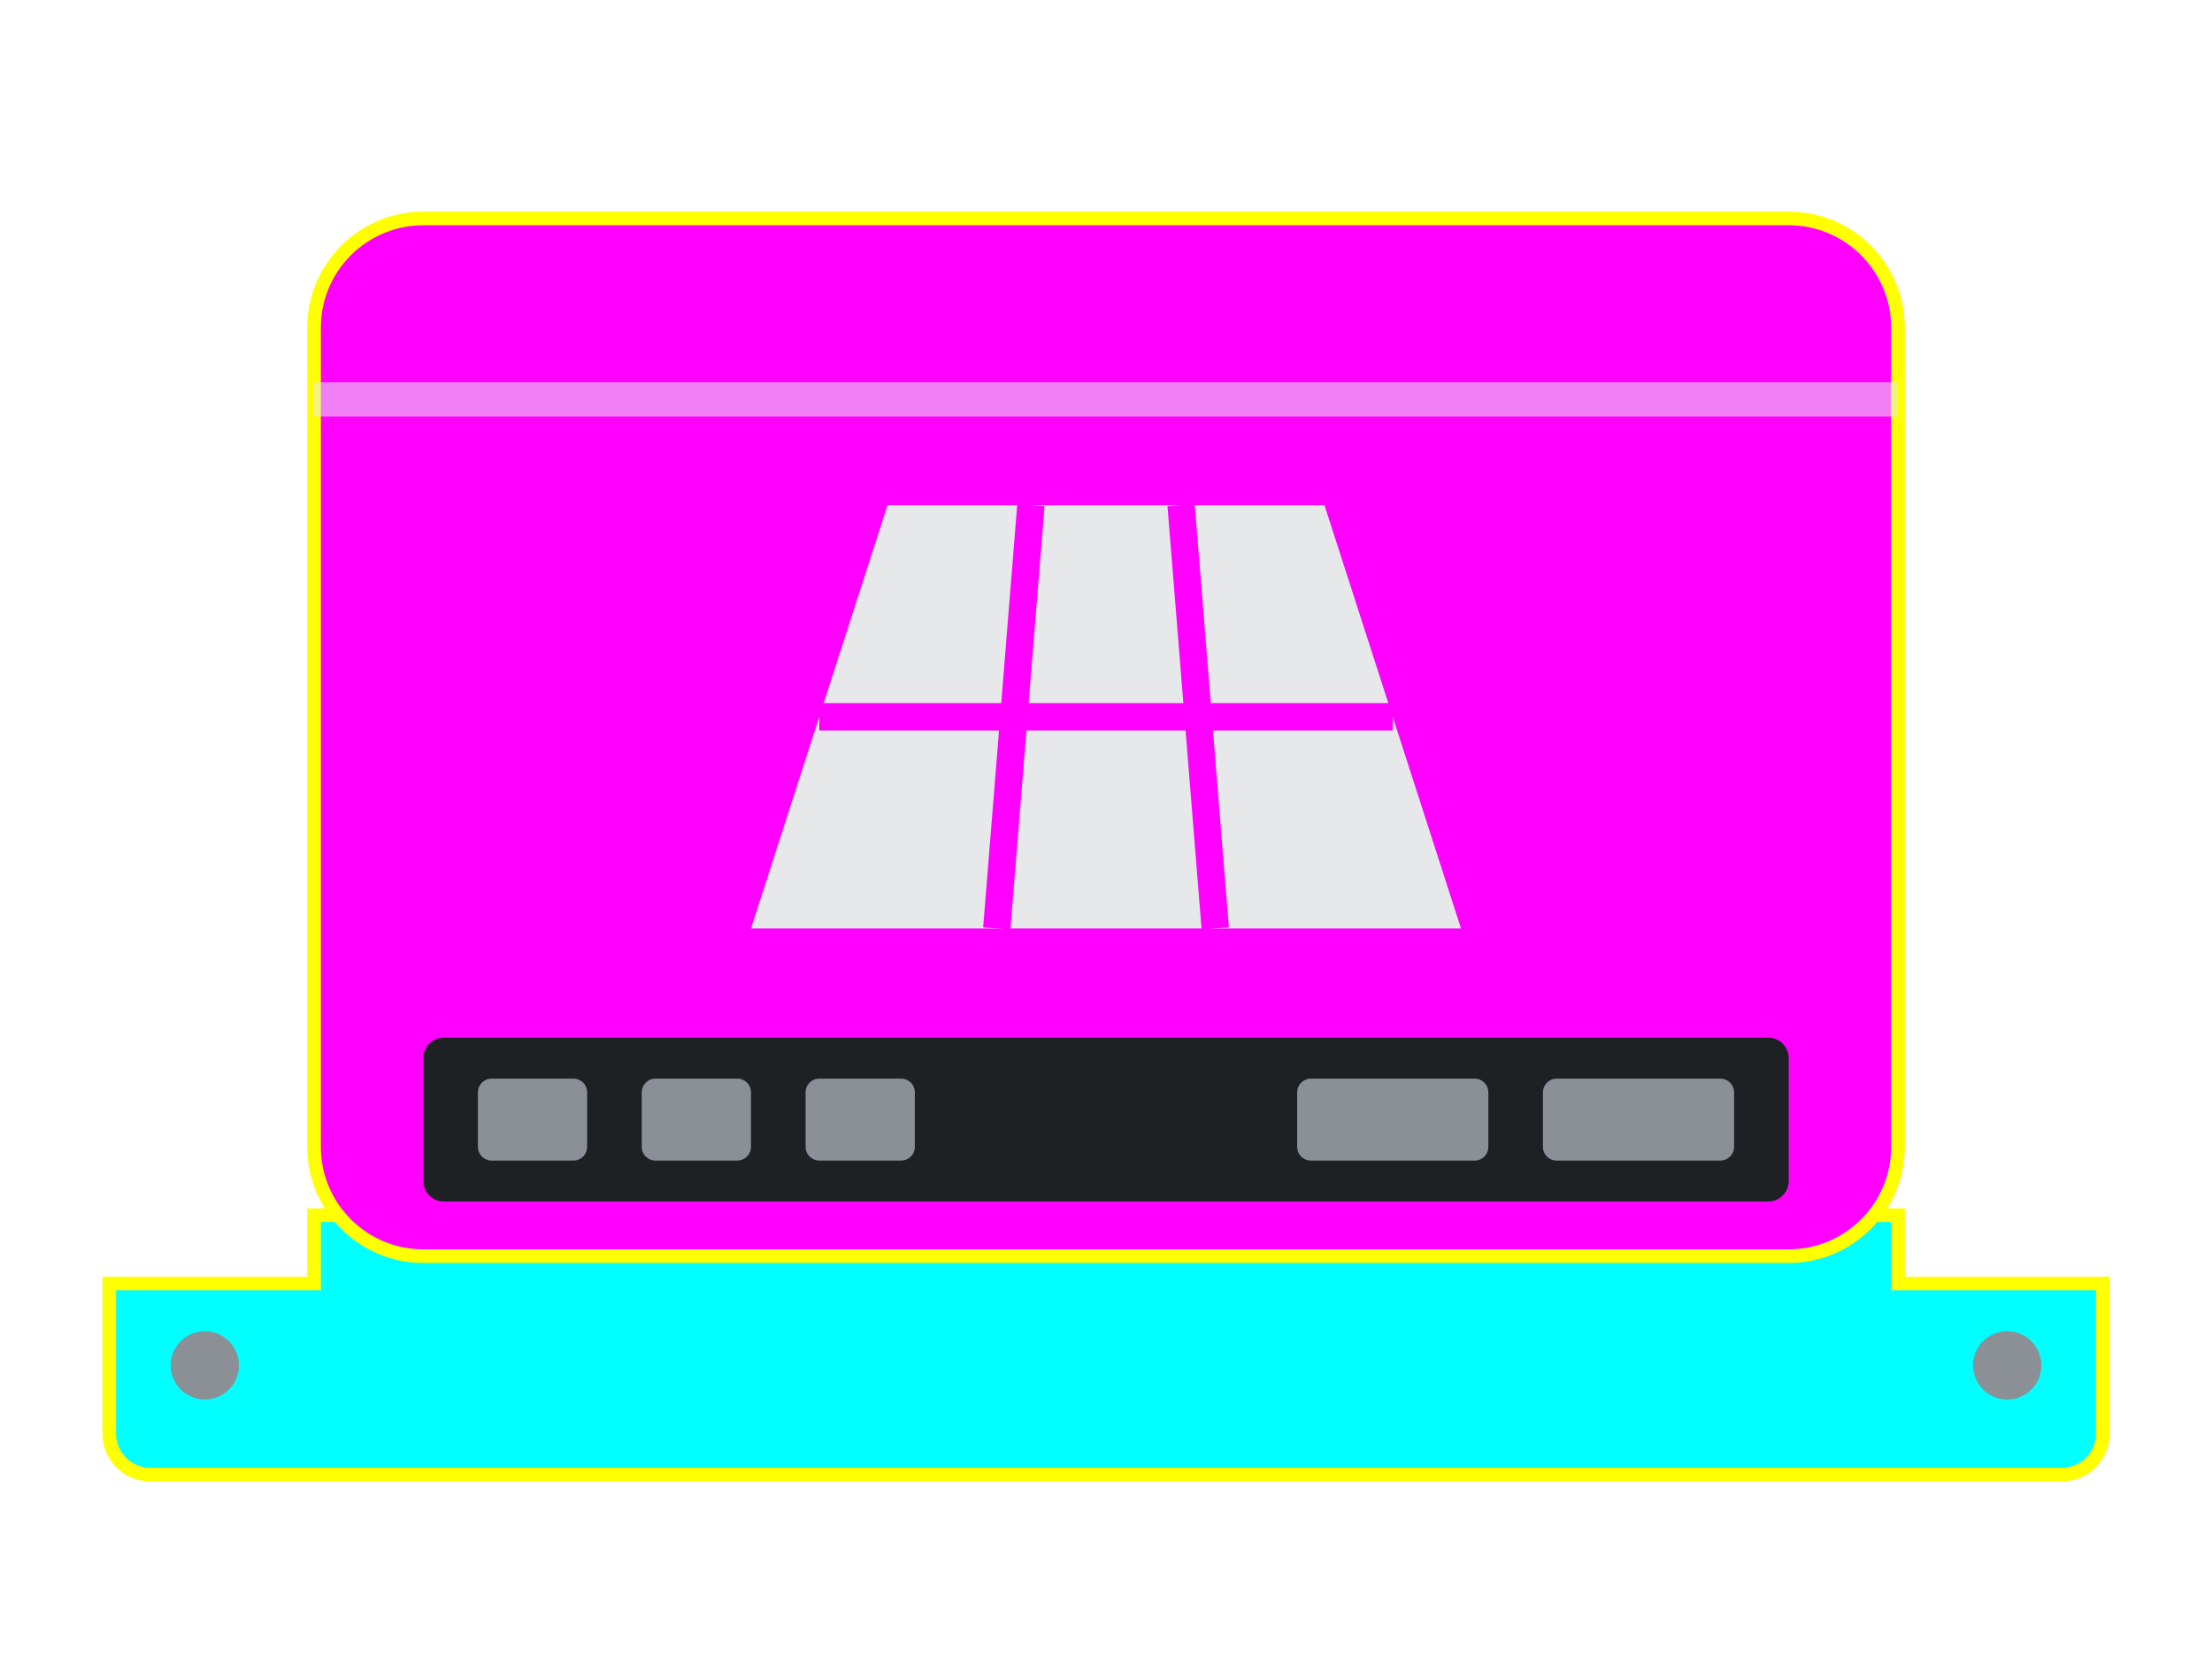
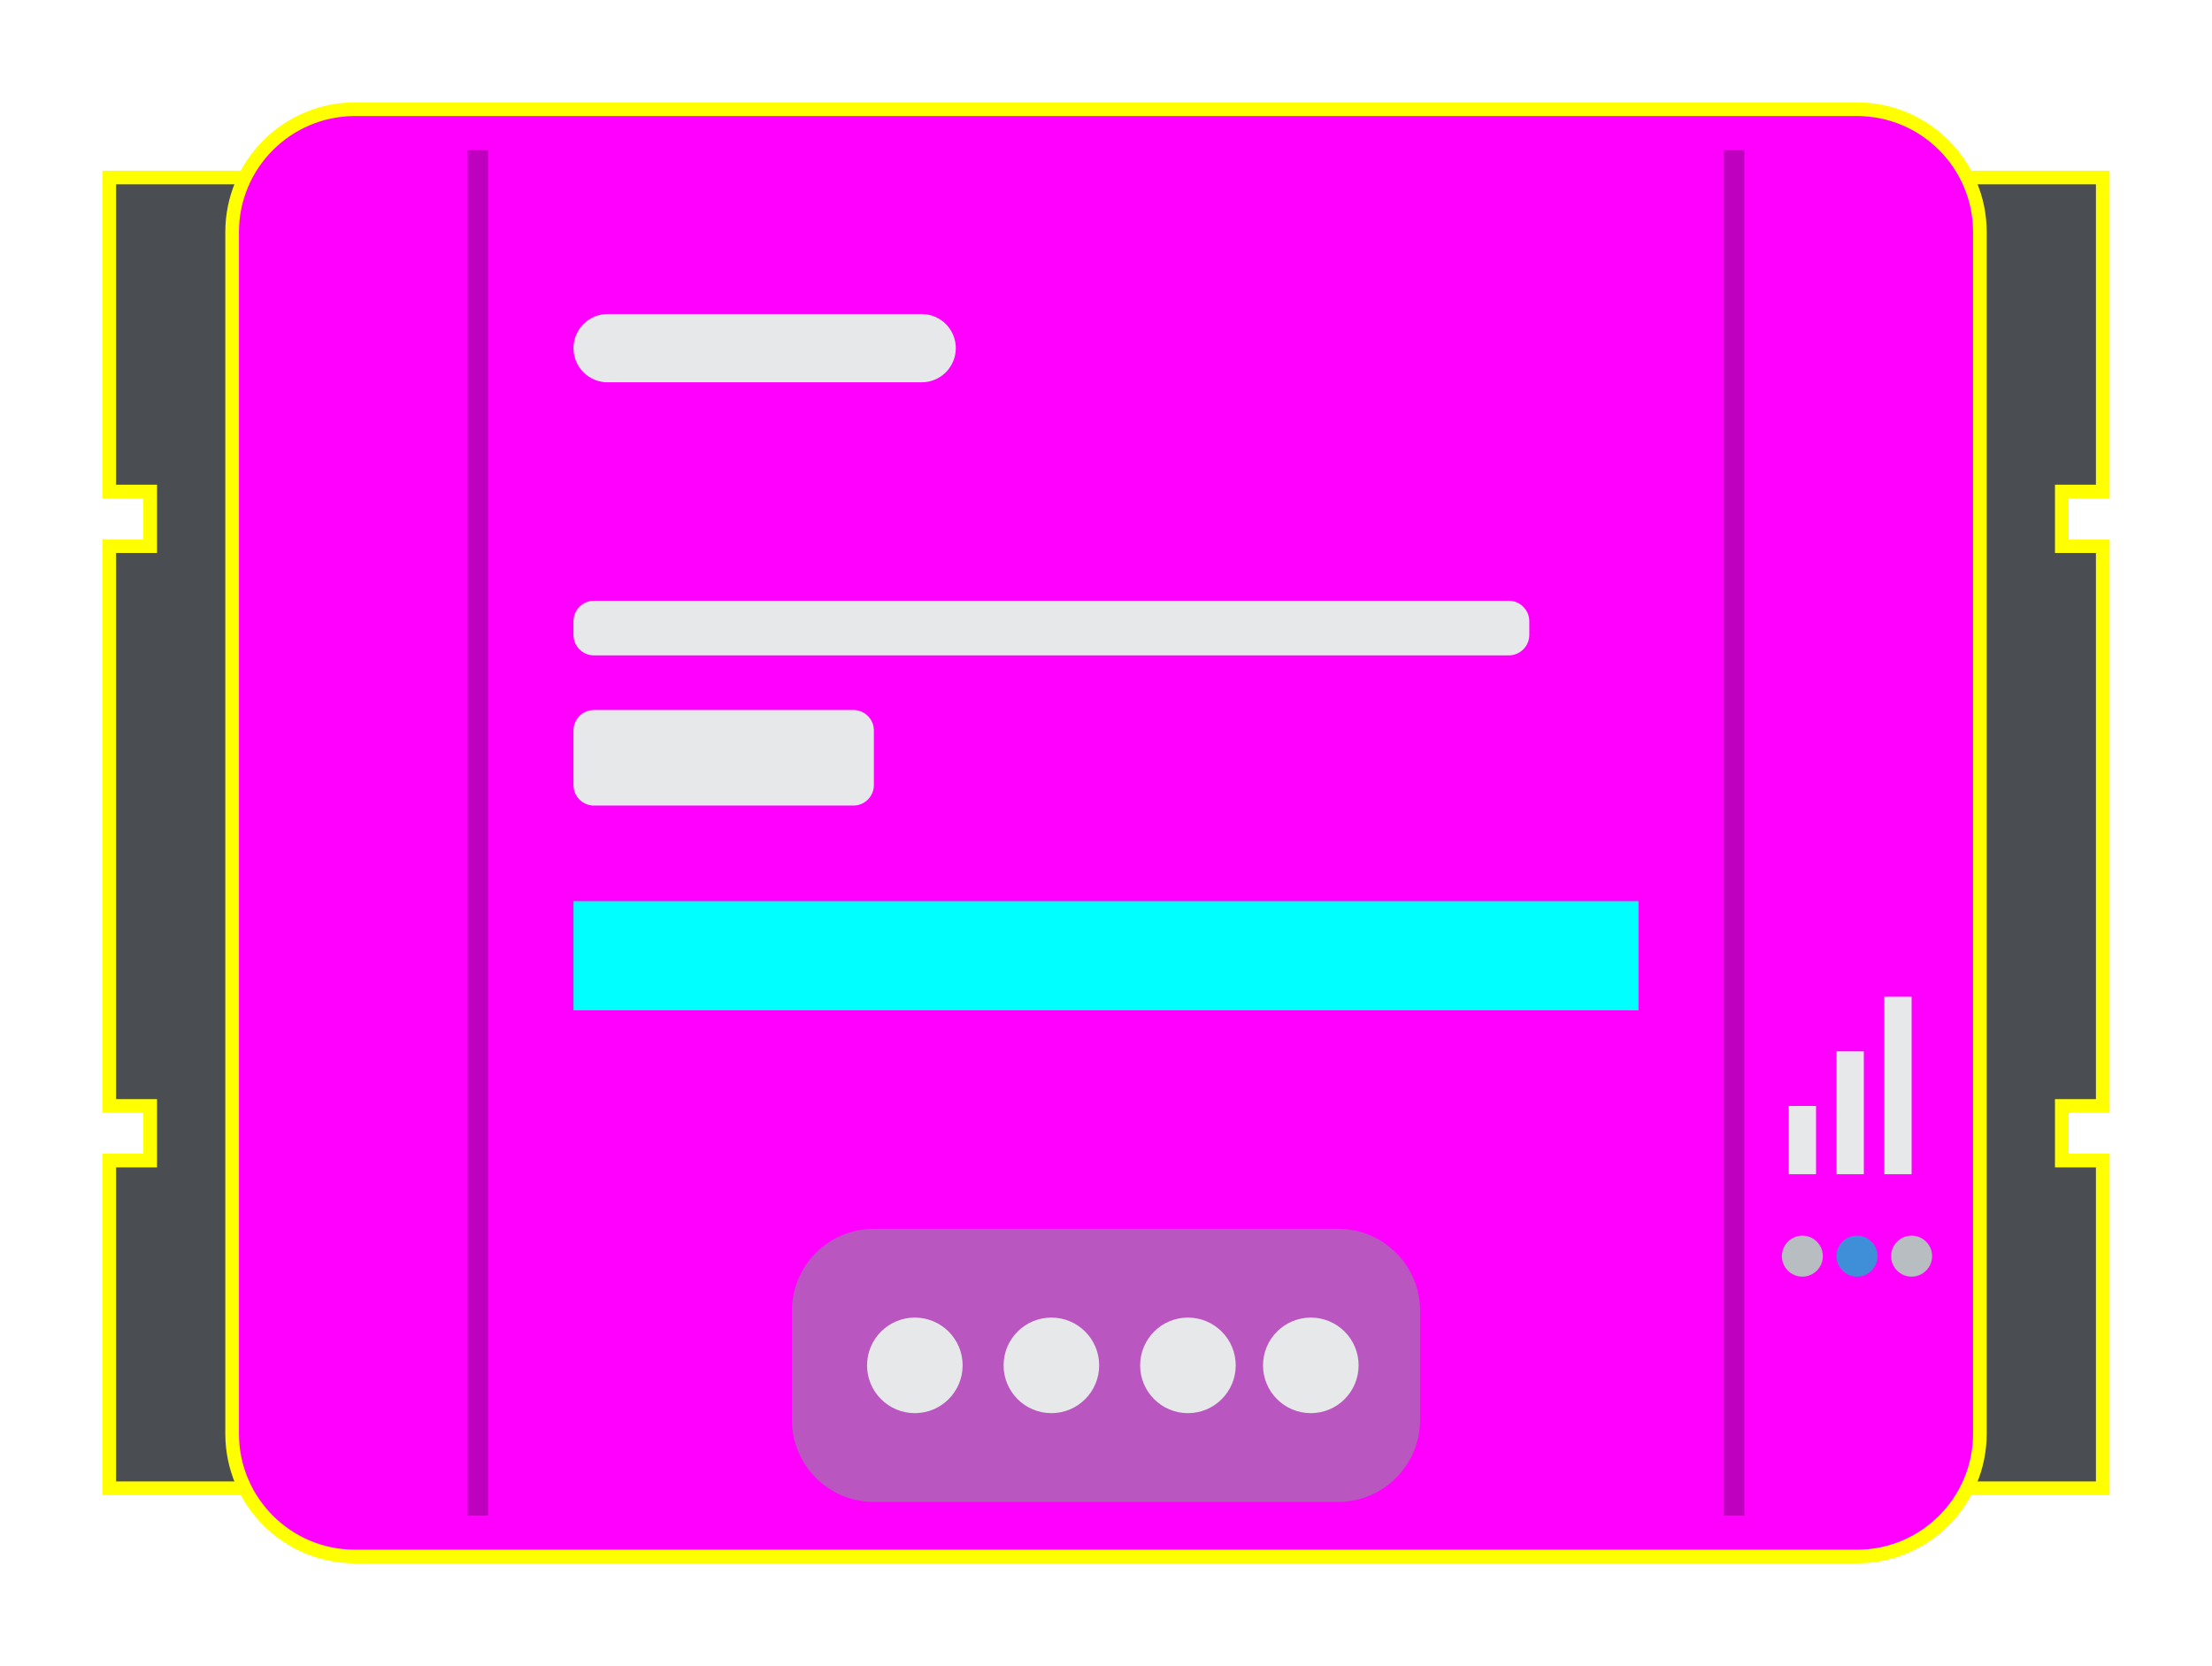
<svg xmlns="http://www.w3.org/2000/svg" viewBox="-12 -12 324 244" width="324" height="244">
  <style>
    .primary { fill: #FF00FF; }
    .secondary { fill: #00FFFF; }
    .light { fill: #E6E8EA; }
    .key { fill: #8A9096; }
-     .dark { fill: #1E2124; }
-     .line { fill: none; stroke: #E6E8EA; stroke-width: 6; stroke-linecap: round; stroke-linejoin: round; }
+     .sink { fill: #4A4D52; }
+     .seam { fill: none; stroke: #000000; stroke-opacity: 0.25; stroke-width: 3; }
  </style>
-   <path class="secondary" stroke="#FFFF00" stroke-width="2" vector-effect="non-scaling-stroke" d="M4 176 h30 v-10 h232 v10 h30 v22 a6 6 0 0 1 -6 6 h-280 a6 6 0 0 1 -6 -6 z" />
-   <circle class="key" cx="18" cy="188" r="5" />
-   <circle class="key" cx="282" cy="188" r="5" />
-   <rect class="primary" stroke="#FFFF00" stroke-width="2" vector-effect="non-scaling-stroke" x="34" y="20" width="232" height="152" rx="16" />
-   <rect class="light" x="34" y="44" width="232" height="5" fill-opacity="0.55" />
-   <path class="light" d="M98 124 L118 62 H182 L202 124 Z" />
-   <g style="fill:none;stroke-width:4" stroke="#FF00FF">
-     <path d="M108 93 H192 M139 62 L134 124 M161 62 L166 124" />
+   <path class="sink" stroke="#FFFF00" stroke-width="2" vector-effect="non-scaling-stroke" d="M4 14 H296 V60 h-6 v8 h6 V150 h-6 v8 h6 V206 H4 V158 h6 v-8 h-6 V68 h6 v-8 h-6 Z" />
+   <rect class="primary" stroke="#FFFF00" stroke-width="2" vector-effect="non-scaling-stroke" x="22" y="4" width="256" height="212" rx="18" />
+   <path class="seam" d="M58 10 V210 M242 10 V210" />
+   <rect class="light" x="72" y="34" width="56" height="10" rx="5" />
+   <rect class="light" x="72" y="76" width="140" height="8" rx="3" />
+   <rect class="light" x="72" y="92" width="44" height="14" rx="3" />
+   <rect class="secondary" x="72" y="120" width="156" height="16" />
+   <rect style="fill:#8A9096;fill-opacity:0.6" x="104" y="168" width="92" height="40" rx="12" />
+   <g class="light">
+     <circle cx="122" cy="188" r="7" />
+     <circle cx="142" cy="188" r="7" />
+     <circle cx="162" cy="188" r="7" />
+     <circle cx="180" cy="188" r="7" />
  </g>
-   <rect class="dark" x="50" y="140" width="200" height="24" rx="3" />
-   <g class="key">
-     <rect x="58" y="146" width="16" height="12" rx="2" />
-     <rect x="82" y="146" width="16" height="12" rx="2" />
-     <rect x="106" y="146" width="16" height="12" rx="2" />
-     <rect x="178" y="146" width="28" height="12" rx="2" />
-     <rect x="214" y="146" width="28" height="12" rx="2" />
+   <g class="light">
+     <rect x="250" y="150" width="4" height="10" />
+     <rect x="257" y="142" width="4" height="18" />
+     <rect x="264" y="134" width="4" height="26" />
  </g>
+   <circle cx="252" cy="172" r="3" style="fill:#B8BDC2" />
+   <circle cx="260" cy="172" r="3" style="fill:#3F8FD8" />
+   <circle cx="268" cy="172" r="3" style="fill:#B8BDC2" />
</svg>
